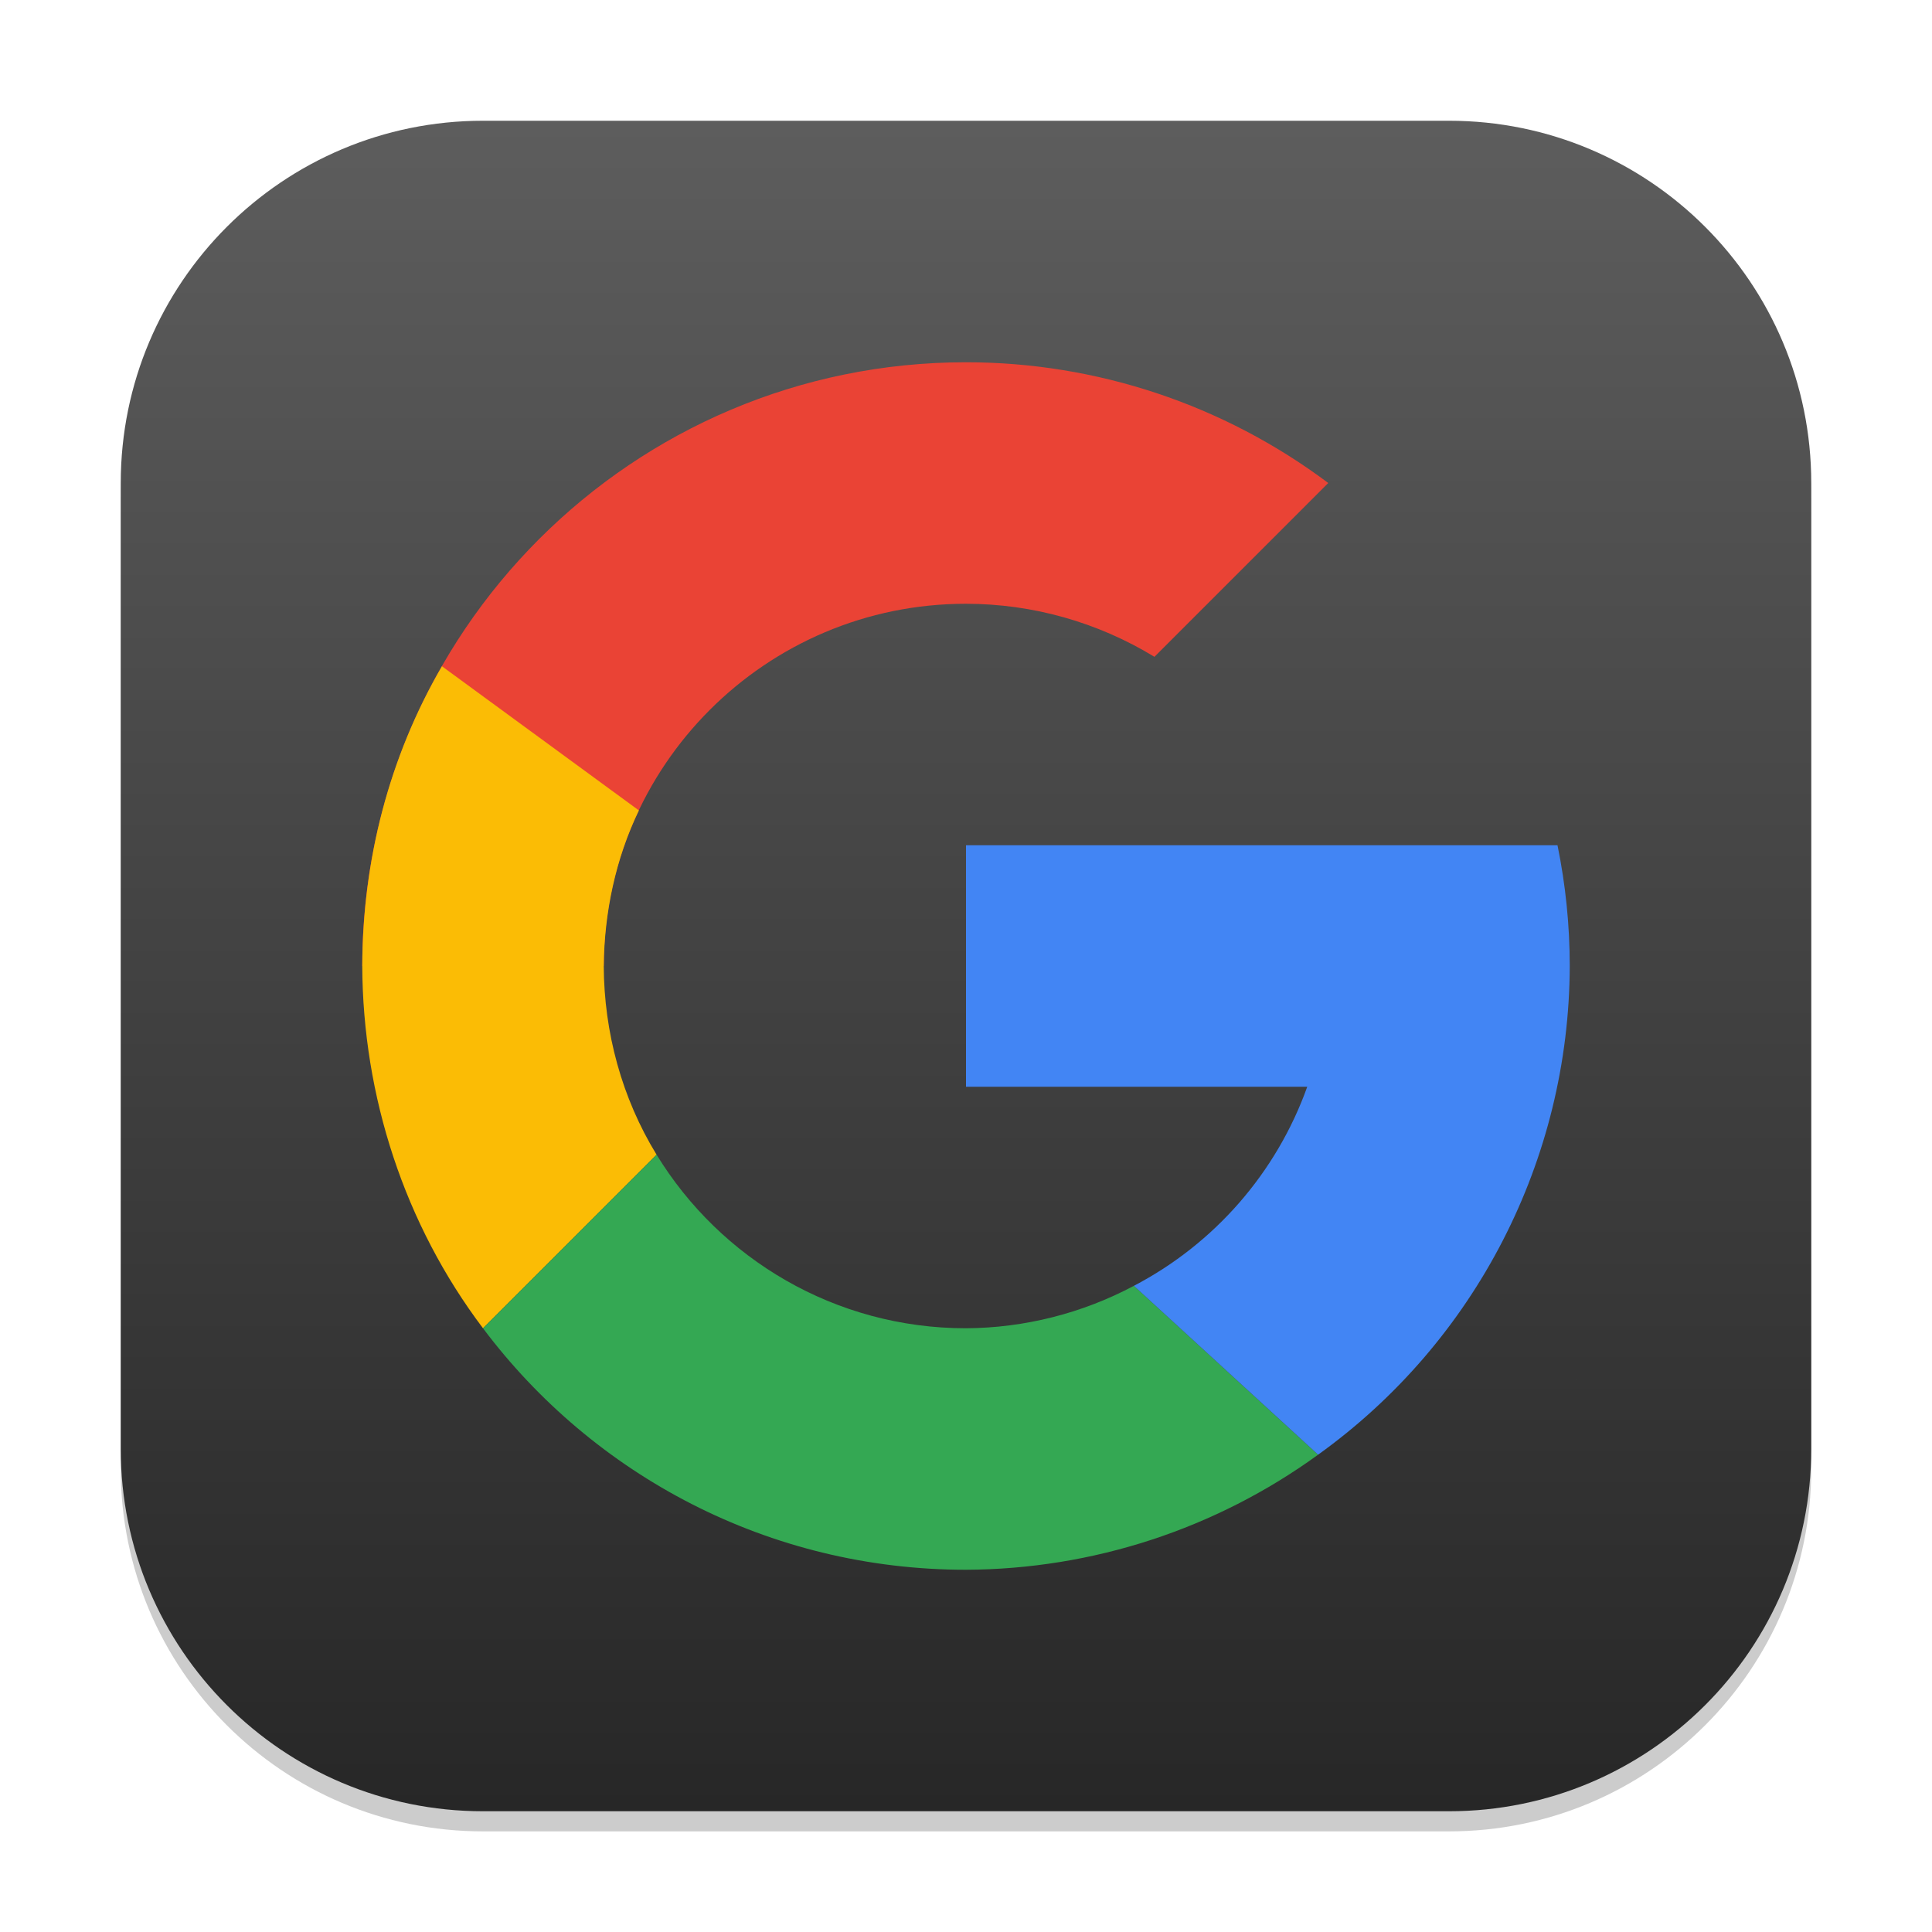
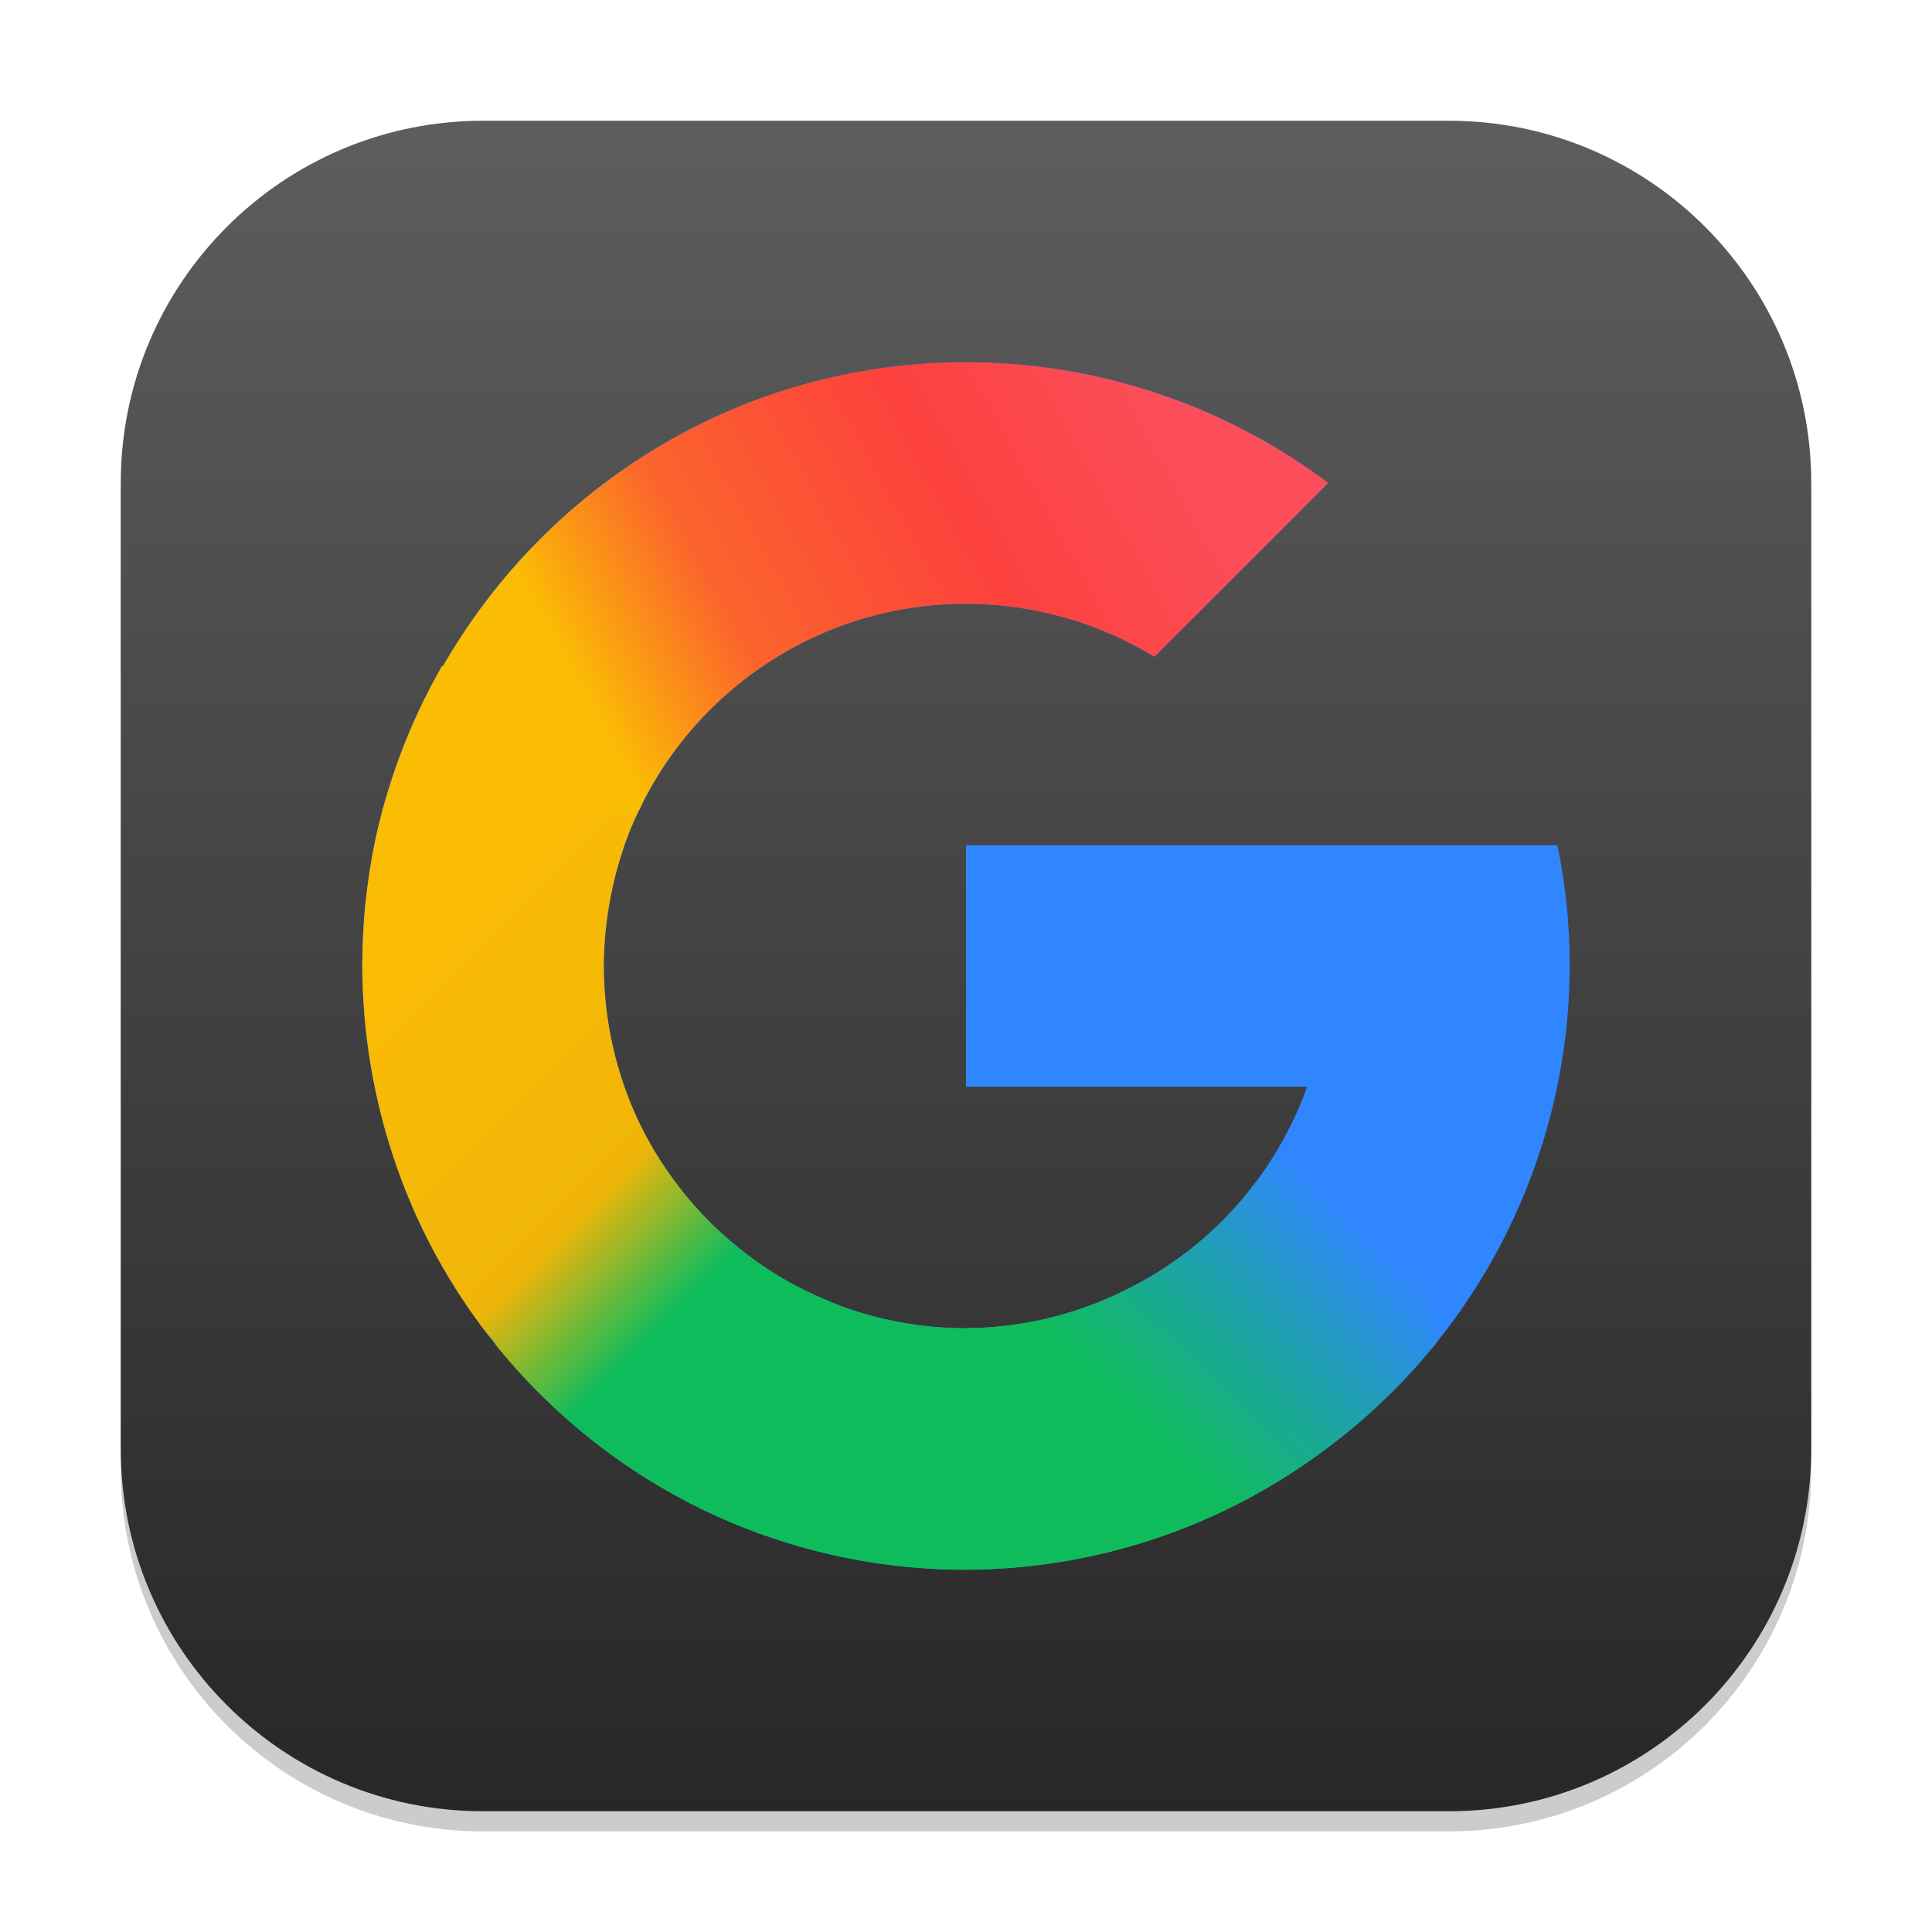
<svg xmlns="http://www.w3.org/2000/svg" xmlns:xlink="http://www.w3.org/1999/xlink" width="96" height="96" viewBox="0 0 96 96" version="1.1" id="svg1">
  <defs id="defs1">
    <linearGradient xlink:href="#4852" id="linearGradient4" x1="16" y1="30" x2="16" y2="2" gradientUnits="userSpaceOnUse" gradientTransform="scale(3)" />
    <linearGradient id="4852">
      <stop style="stop-color:#272727;stop-opacity:1;" offset="0" id="stop14555" />
      <stop style="stop-color:#5d5d5d;stop-opacity:1;" offset="1" id="stop14557" />
    </linearGradient>
+     <linearGradient xlink:href="#linearGradient4-6" id="linearGradient5" x1="9.601" y1="11.925" x2="11.327" y2="10.176" gradientUnits="userSpaceOnUse" gradientTransform="translate(3,3)" />
+     <linearGradient id="linearGradient4-6">
+       <stop style="stop-color:#0fbc5c;stop-opacity:1;" offset="0" id="stop4" />
+       <stop style="stop-color:#1fa1ad;stop-opacity:1;" offset="0.525" id="stop6" />
+       <stop style="stop-color:#3086ff;stop-opacity:1;" offset="1" id="stop5" />
+     </linearGradient>
+     <linearGradient xlink:href="#linearGradient6" id="linearGradient8" x1="3" y1="8" x2="5.745" y2="10.698" gradientUnits="userSpaceOnUse" gradientTransform="translate(3,3)" />
+     <linearGradient id="linearGradient6">
+       <stop style="stop-color:#fbbc04;stop-opacity:1;" offset="0" id="stop7" />
+       <stop style="stop-color:#efb508;stop-opacity:1;" offset="0.71" id="stop13" />
+       <stop style="stop-color:#0fbc5c;stop-opacity:1;" offset="1" id="stop8" />
+     </linearGradient>
+     <linearGradient xlink:href="#linearGradient9" id="linearGradient12" x1="4.882" y1="5.842" x2="9.581" y2="3.257" gradientUnits="userSpaceOnUse" gradientTransform="translate(3,3)" />
+     <linearGradient id="linearGradient9">
+       <stop style="stop-color:#fbbc04;stop-opacity:1;" offset="0" id="stop9" />
+       <stop style="stop-color:#fb642c;stop-opacity:1;" offset="0.255" id="stop11" />
+       <stop style="stop-color:#fc413d;stop-opacity:1;" offset="0.642" id="stop12" />
+       <stop style="stop-color:#fb4e5a;stop-opacity:1;" offset="1" id="stop10" />
+     </linearGradient>
  </defs>
  <rect style="opacity:0.2;fill:#000000;stroke-width:5.25" id="rect1" width="84" height="84" x="6" y="7" ry="18" />
  <rect style="fill:url(#linearGradient4);stroke-width:3" id="rect2" width="84" height="84" x="6" y="6" ry="18" />
-   <g id="g7872" transform="matrix(3,0,0,3,4.248047,4.281579)">
-     <path id="path6313" style="fill:#ea4335;fill-opacity:1;stroke-width:1.25;stroke-linecap:round;stroke-linejoin:round" d="m 14.584,4.573 c -5.523,0 -10,4.477 -10,10 h 4 c 0,-3.314 2.686,-6 6,-6 1.101,9.75e-4 2.181,0.305 3.121,0.879 l 2.879,-2.879 c -1.731,-1.298 -3.836,-2 -6,-2 z" />
-     <path id="path6574" style="fill:#fbbc05;fill-opacity:1;stroke-width:2;stroke-linecap:round;stroke-linejoin:round" d="M 5.904,9.608 C 5.023,11.122 4.592,12.821 4.584,14.573 c 0.01,2.159 0.699,4.277 2,6 l 2.875,-2.875 c -0.575,-0.937 -0.87,-2.026 -0.875,-3.125 0.009,-0.884 0.197,-1.781 0.582,-2.577 z" />
-     <path id="path6697" style="fill:#34a853;fill-opacity:1;stroke-width:2;stroke-linecap:round;stroke-linejoin:round" d="m 17.232,13.19 c 0.91,1.004 4.545,5.02 8.184,9.035 -7.277,-8.031 -9.093,-10.039 -8.184,-9.035 z m -7.773,4.508 -2.875,2.875 c 1.824,2.43 4.728,4 8,4 2.096,-0.009 4.136,-0.675 5.832,-1.906 l -3.051,-2.797 c -0.857,0.456 -1.811,0.697 -2.781,0.703 -2.168,0 -4.071,-1.151 -5.125,-2.875 z" />
-     <path id="path6820" style="fill:#4285f4;fill-opacity:1;stroke-width:2;stroke-linecap:round;stroke-linejoin:round" d="m 14.584,12.573 v 4 h 5.652 c -0.508,1.421 -1.534,2.598 -2.871,3.297 l 3.051,2.797 c 2.608,-1.872 4.158,-4.883 4.168,-8.094 -3.56e-4,-0.672 -0.068,-1.342 -0.203,-2 h -2.891 -1.254 z" />
+   <g id="g1" transform="matrix(6,0,0,6,-18,-18)">
+     <path id="path6313" style="fill:#3086ff;fill-opacity:1;stroke-width:0.625;stroke-linecap:round;stroke-linejoin:round" d="M 11,6 C 9.142,6 7.528,7.017 6.666,8.521 l -0.006,-0.004 C 6.634,8.562 6.61,8.606 6.586,8.65 6.478,8.854 6.383,9.065 6.303,9.283 6.222,9.504 6.156,9.73 6.107,9.961 6.072,10.129 6.046,10.299 6.027,10.473 6.009,10.647 6.001,10.823 6,11 c 0.005,1.08 0.349,2.138 1,3 0.912,1.215 2.364,2 4,2 1.048,-0.004 2.068,-0.338 2.916,-0.953 C 15.22,14.111 15.995,12.605 16,11 16,10.664 15.966,10.329 15.898,10 H 14.453 13.826 11 v 2 h 2.826 c -0.254,0.71 -0.767,1.299 -1.436,1.648 C 11.962,13.876 11.485,13.997 11,14 9.916,14 8.965,13.424 8.438,12.562 8.15,12.094 8.002,11.55 8,11 c 0,-0.112 0.008,-0.223 0.02,-0.332 0.012,-0.11 0.031,-0.22 0.055,-0.328 0.024,-0.109 0.054,-0.215 0.09,-0.32 8.58e-4,-0.003 0.001,-0.005 0.002,-0.008 C 8.202,9.909 8.244,9.809 8.291,9.711 8.773,8.699 9.805,8 11,8 c 0.551,4.876e-4 1.091,0.153 1.561,0.439 L 14,7 C 13.135,6.351 12.082,6 11,6 Z" />
+     <path id="path6313-2" style="fill:#0fbc5c;fill-opacity:1;stroke-width:0.625;stroke-linecap:round;stroke-linejoin:round" d="M 8.143,12.447 C 7.561,12.479 6.471,13.3 7,14 c 0.912,1.215 2.364,2 4,2 1.048,-0.004 2.068,-0.338 2.916,-0.953 1.304,-0.936 -0.857,-1.748 -1.525,-1.398 C 11.962,13.876 11.485,13.997 11,14 9.916,14 8.965,13.424 8.438,12.562 8.384,12.475 8.277,12.44 8.143,12.447 Z" />
+     <path id="path6313-7" style="fill:url(#linearGradient5);fill-opacity:1;stroke-width:0.625;stroke-linecap:round;stroke-linejoin:round" d="m 13.826,12 c -0.032,0.089 -0.068,0.175 -0.107,0.26 -0.04,0.085 -0.084,0.168 -0.131,0.248 -0.043,0.074 -0.089,0.147 -0.139,0.217 -8.37e-4,0.001 -0.001,0.003 -0.002,0.004 -0.026,0.036 -0.055,0.069 -0.082,0.104 -0.027,0.035 -0.053,0.071 -0.082,0.105 -0.003,0.004 -0.008,0.008 -0.012,0.012 -0.003,0.003 -0.005,0.007 -0.008,0.01 -0.243,0.28 -0.539,0.515 -0.873,0.689 C 11.962,13.876 11.485,13.997 11,14 c -0.717,0.606 -0.501,0.654 -0.123,0.93 0.352,0.257 0.61,0.896 0.926,1.002 0.094,-0.016 0.188,-0.034 0.281,-0.055 0.657,-0.149 1.281,-0.43 1.832,-0.83 0.378,-0.271 0.711,-0.59 0.994,-0.945 C 14.84,12.99 13.827,12 13.826,12 Z" />
+     <path id="path6313-29" style="fill:url(#linearGradient8);fill-opacity:1;stroke-width:0.625;stroke-linecap:round;stroke-linejoin:round" d="m 7.438,7.922 c -0.212,0.004 -0.434,0.126 -0.643,0.406 -0.042,0.065 -0.09,0.126 -0.129,0.193 l -0.006,-0.004 C 6.634,8.562 6.61,8.606 6.586,8.65 6.478,8.854 6.383,9.065 6.303,9.283 6.222,9.504 6.156,9.73 6.107,9.961 6.072,10.129 6.046,10.299 6.027,10.473 6.009,10.647 6.001,10.823 6,11 c 0.005,1.08 0.349,2.138 1,3 0.026,0.035 0.055,0.068 0.084,0.1 0.008,0.009 0.015,0.022 0.023,0.039 0.568,0.703 1.324,1.251 2.189,1.564 0.421,-0.744 0.708,-1.569 0.656,-1.891 -0.027,-0.01 -0.053,-0.022 -0.08,-0.033 -0.015,-0.006 -0.03,-0.013 -0.045,-0.02 -0.109,-0.046 -0.216,-0.098 -0.318,-0.156 -0.095,-0.054 -0.186,-0.114 -0.273,-0.178 -0.029,-0.021 -0.056,-0.043 -0.084,-0.064 -0.085,-0.066 -0.167,-0.136 -0.244,-0.211 -0.081,-0.079 -0.157,-0.163 -0.229,-0.25 -0.016,-0.02 -0.033,-0.04 -0.049,-0.061 C 8.562,12.751 8.497,12.659 8.438,12.562 8.15,12.094 8.002,11.55 8,11 c 10e-7,-0.112 0.008,-0.223 0.02,-0.332 0.012,-0.11 0.031,-0.22 0.055,-0.328 0.024,-0.109 0.054,-0.215 0.09,-0.32 v -0.002 c 7.6e-5,-3.45e-4 -7.2e-5,-0.002 0,-0.002 l 0.002,-0.002 v -0.002 C 8.202,9.909 8.244,9.808 8.291,9.711 l 0.002,-0.002 C 8.637,8.982 8.091,7.91 7.438,7.922 Z" />
+     <path id="path6313-5" style="fill:url(#linearGradient12);fill-opacity:1;stroke-width:0.625;stroke-linecap:round;stroke-linejoin:round" d="M 11,6 C 9.142,6 7.528,7.017 6.666,8.521 l -0.006,-0.004 C 6.737,10.029 7.293,9.651 8.291,9.711 8.773,8.699 9.805,8 11,8 c 0.551,4.876e-4 1.091,0.153 1.561,0.439 L 14,7 C 13.135,6.351 12.082,6 11,6 Z" />
  </g>
</svg>
